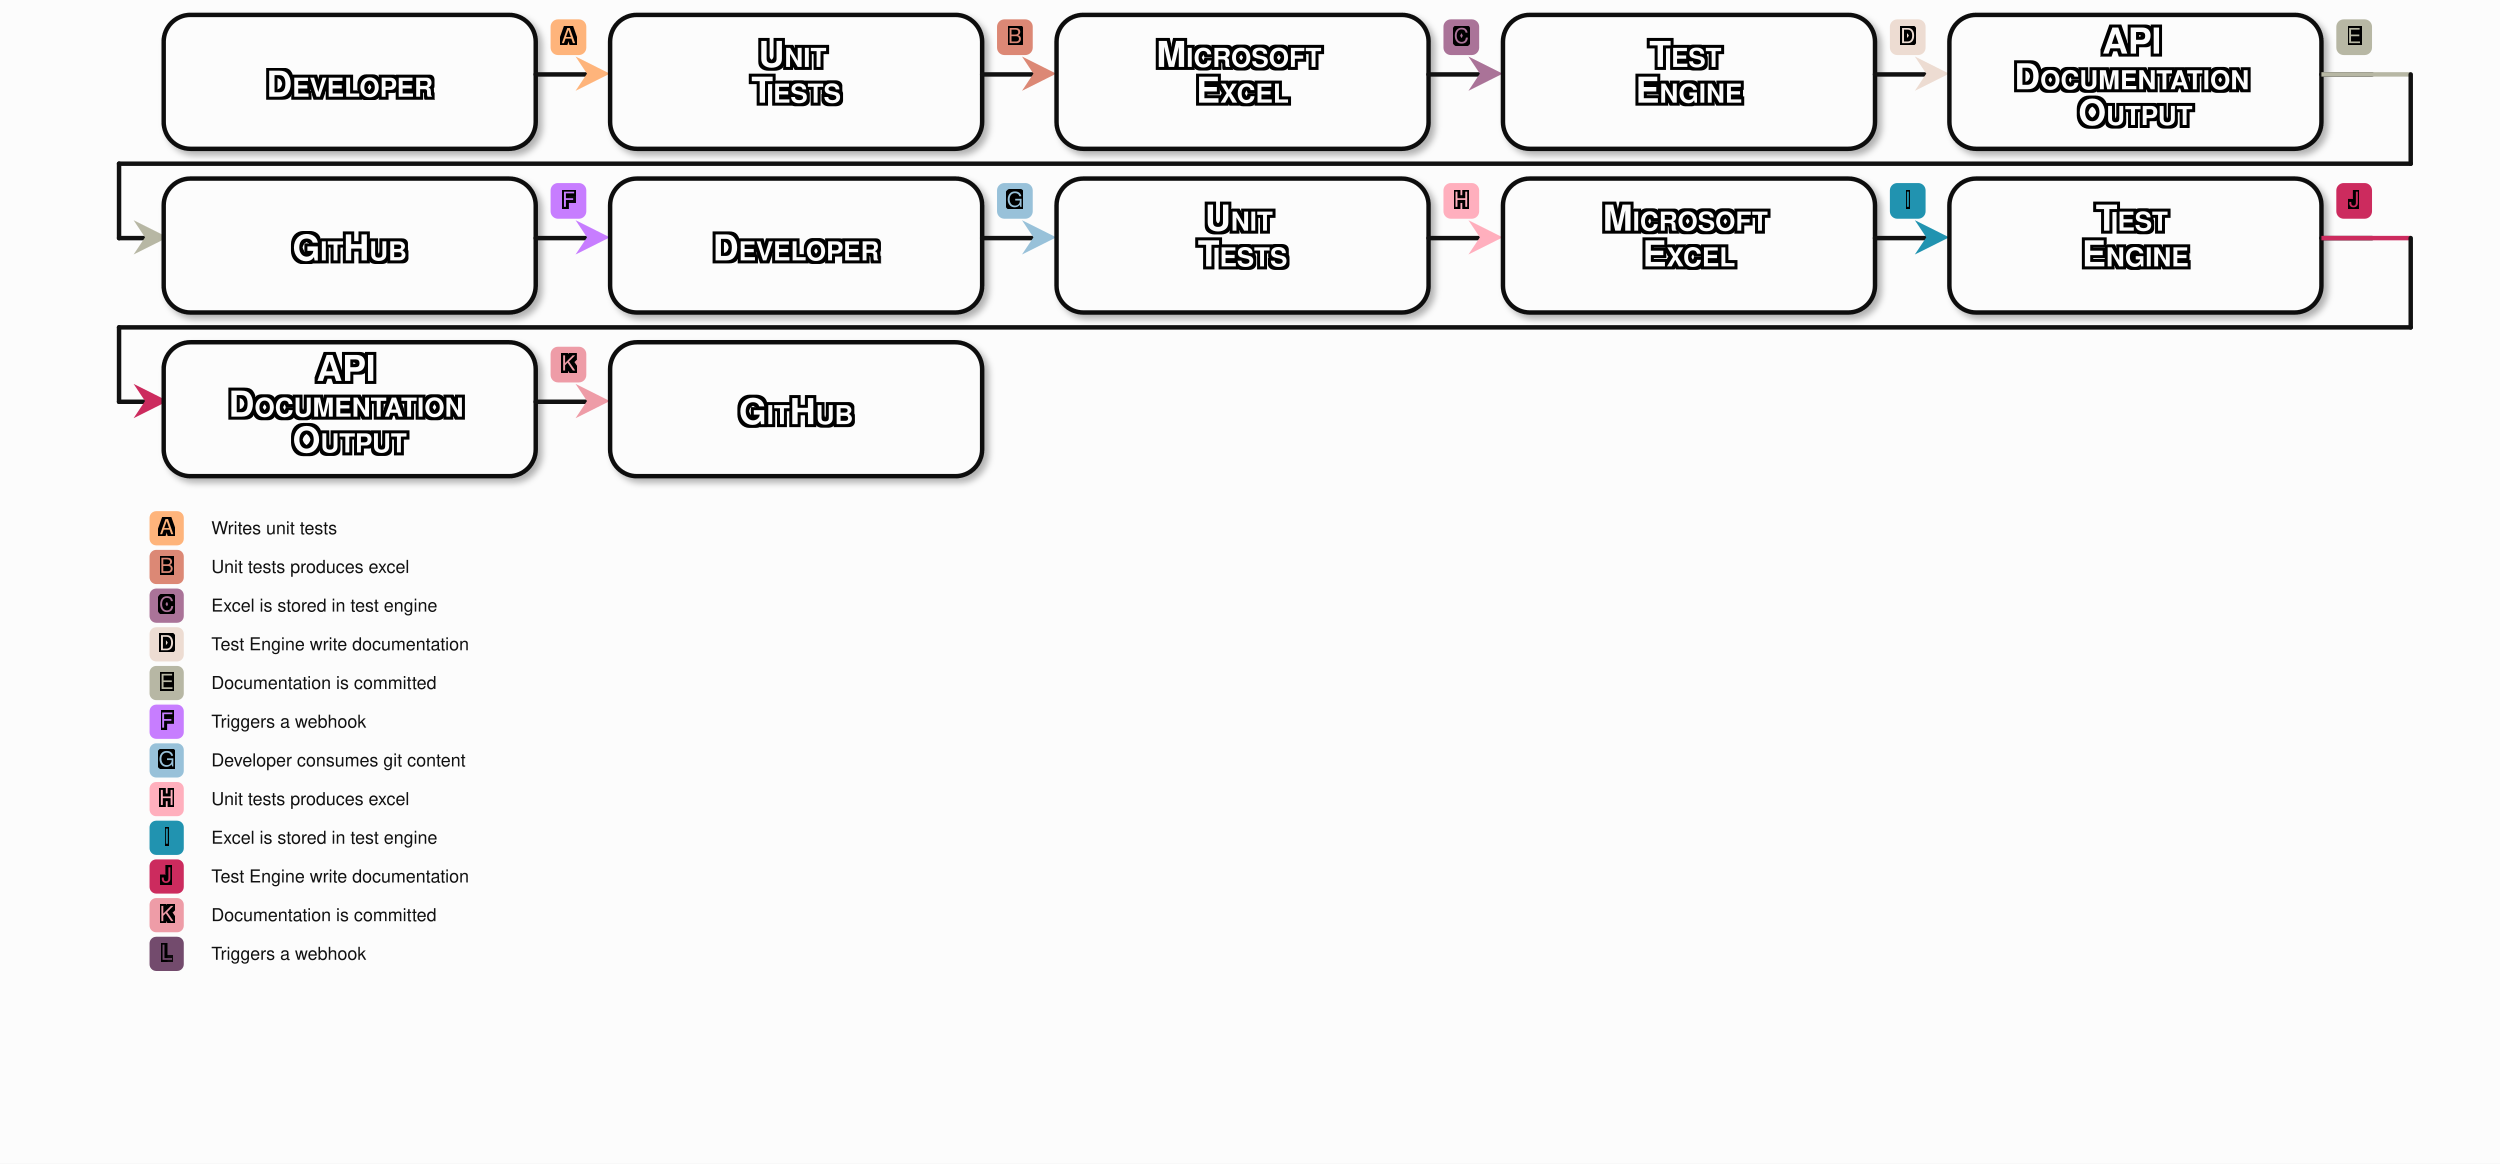
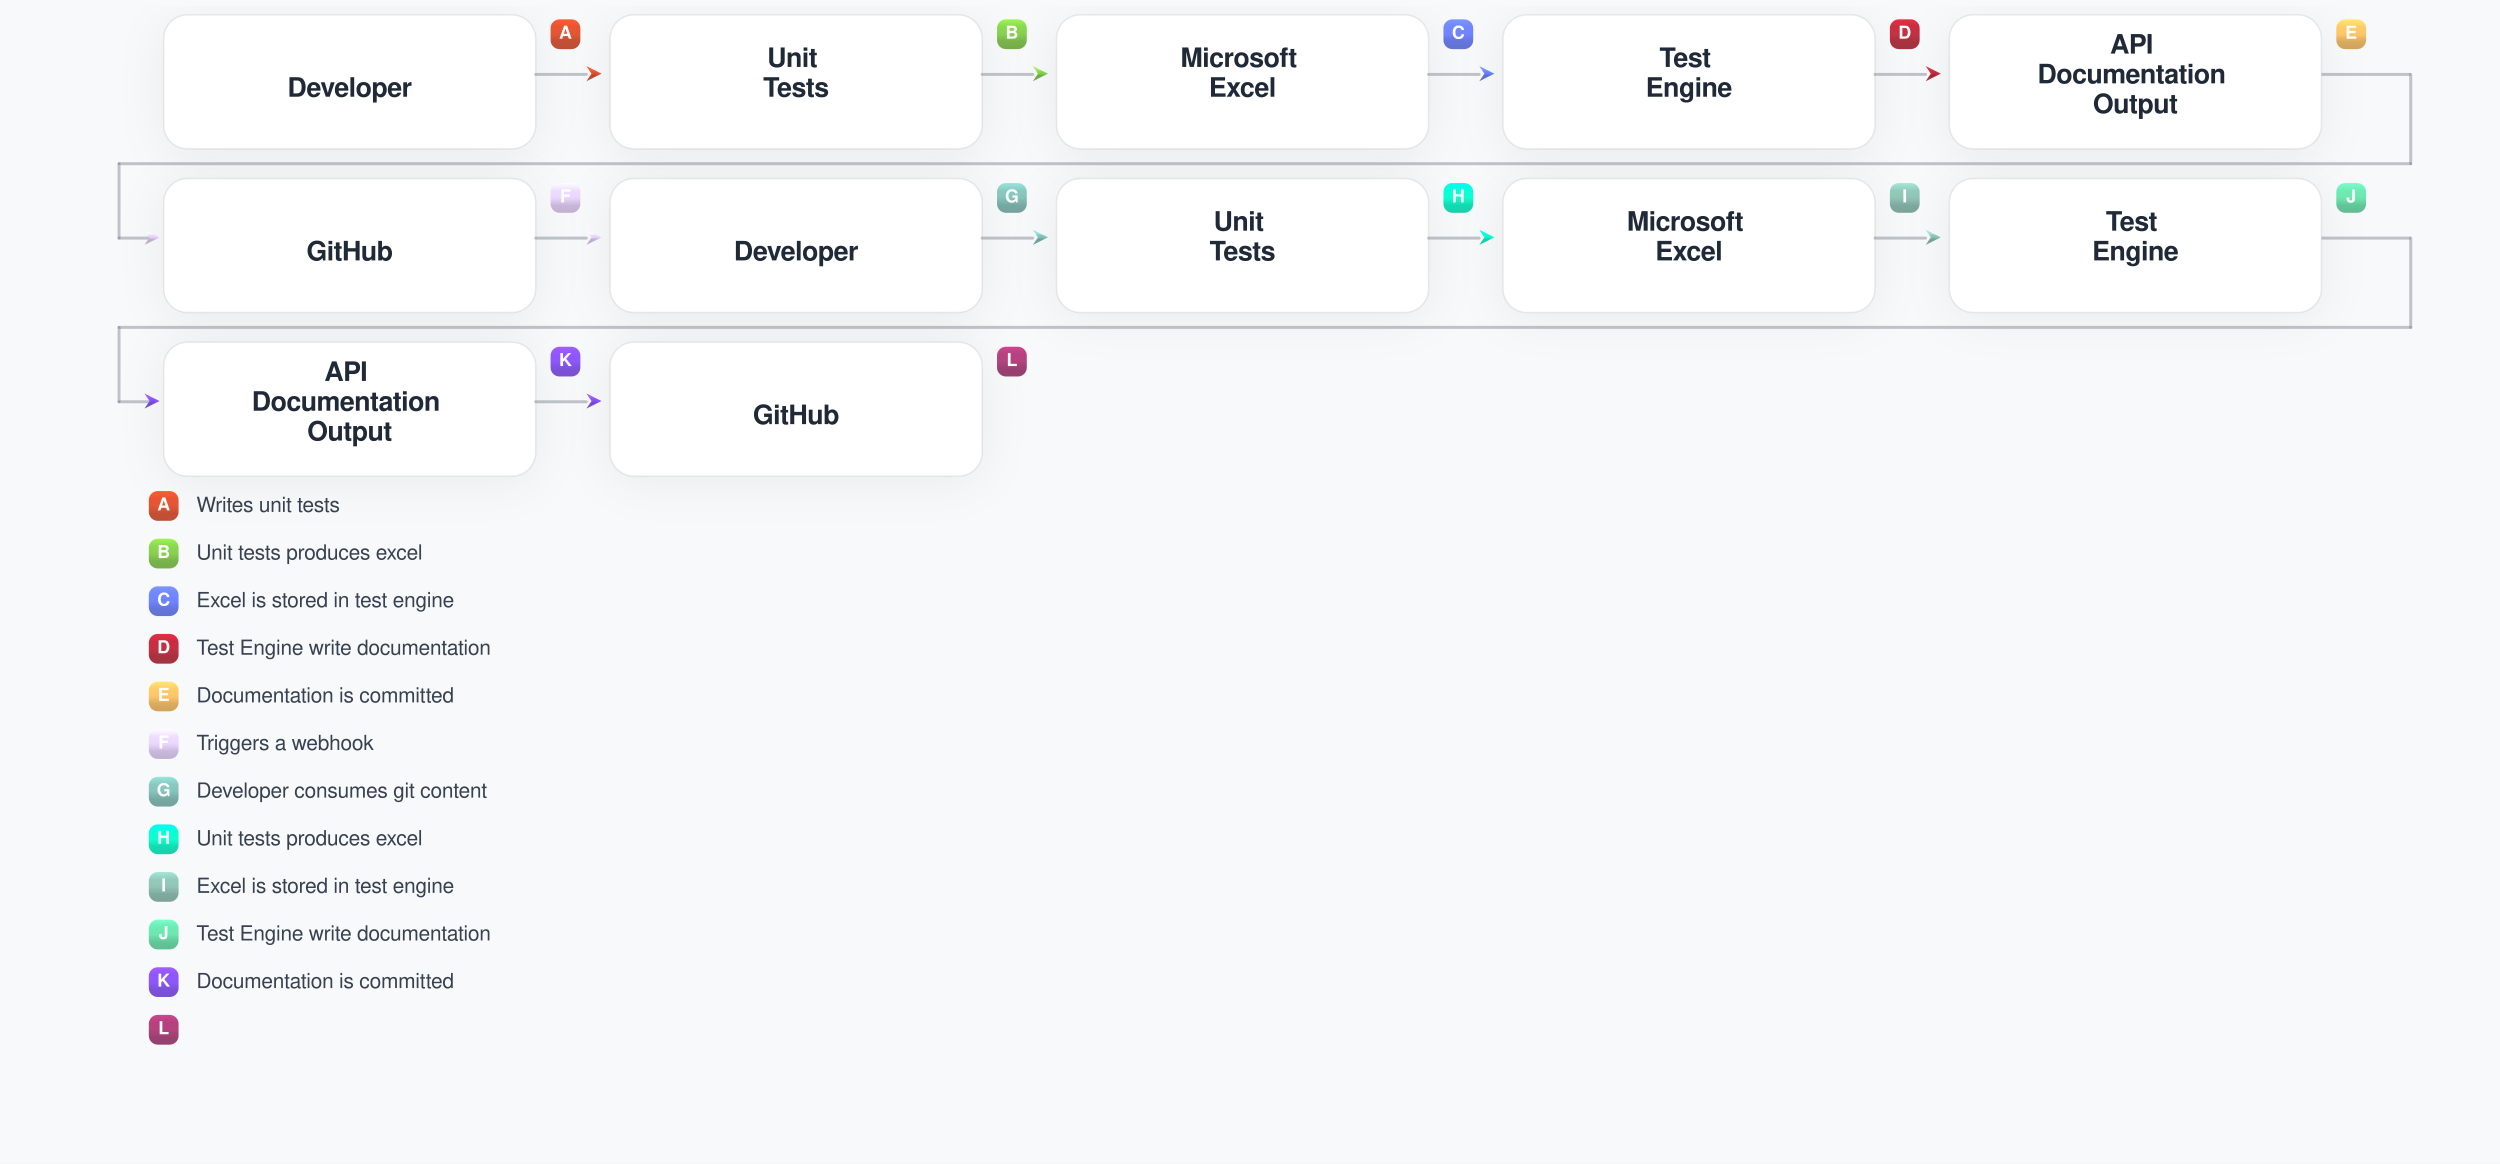
- <svg xmlns="http://www.w3.org/2000/svg" xmlns:xlink="http://www.w3.org/1999/xlink" width="1344.0" height="625.6" viewBox="0 0 1680.0 782.0" id="diag_3e98c5c1-22a8-4a05-9fa6-a6bada9e1af7">
+ <svg xmlns="http://www.w3.org/2000/svg" xmlns:xlink="http://www.w3.org/1999/xlink" width="945" height="439.875" viewBox="0 0 1680.0 782.0" id="diag_da79264f-3c8d-4f23-b1d8-650eeffa48f6">
  <defs>
-     <linearGradient id="grad0" x2="0%" y2="100%">
-       <stop stop-color="#feb47b" stop-opacity="1" offset="0%" />
-       <stop stop-color="hsl(26.0,98.5%,73.9%)" stop-opacity="1" offset="100%" />
-     </linearGradient>
-     <linearGradient id="grad1" x2="0%" y2="100%">
-       <stop stop-color="#dc8875" stop-opacity="1" offset="0%" />
-       <stop stop-color="hsl(11.0,59.5%,66.1%)" stop-opacity="1" offset="100%" />
-     </linearGradient>
-     <linearGradient id="grad2" x2="0%" y2="100%">
-       <stop stop-color="#aa7398" stop-opacity="1" offset="0%" />
-       <stop stop-color="hsl(320.0,24.4%,55.9%)" stop-opacity="1" offset="100%" />
-     </linearGradient>
-     <linearGradient id="grad3" x2="0%" y2="100%">
-       <stop stop-color="#eddcd2" stop-opacity="1" offset="0%" />
-       <stop stop-color="hsl(22.0,42.9%,87.6%)" stop-opacity="1" offset="100%" />
-     </linearGradient>
-     <linearGradient id="grad4" x2="0%" y2="100%">
-       <stop stop-color="#b7b7a4" stop-opacity="1" offset="0%" />
-       <stop stop-color="hsl(60.0,11.7%,68.0%)" stop-opacity="1" offset="100%" />
-     </linearGradient>
-     <linearGradient id="grad5" x2="0%" y2="100%">
-       <stop stop-color="#c77dff" stop-opacity="1" offset="0%" />
-       <stop stop-color="hsl(274.0,100.0%,74.5%)" stop-opacity="1" offset="100%" />
-     </linearGradient>
-     <linearGradient id="grad6" x2="0%" y2="100%">
-       <stop stop-color="#98c1d9" stop-opacity="1" offset="0%" />
-       <stop stop-color="hsl(202.0,46.1%,72.4%)" stop-opacity="1" offset="100%" />
-     </linearGradient>
-     <linearGradient id="grad7" x2="0%" y2="100%">
-       <stop stop-color="#ffafbd" stop-opacity="1" offset="0%" />
-       <stop stop-color="hsl(349.0,100.0%,84.3%)" stop-opacity="1" offset="100%" />
-     </linearGradient>
-     <linearGradient id="grad8" x2="0%" y2="100%">
-       <stop stop-color="#2193b0" stop-opacity="1" offset="0%" />
-       <stop stop-color="hsl(192.0,68.4%,41.0%)" stop-opacity="1" offset="100%" />
-     </linearGradient>
-     <linearGradient id="grad9" x2="0%" y2="100%">
-       <stop stop-color="#cc2b5e" stop-opacity="1" offset="0%" />
-       <stop stop-color="hsl(341.0,65.2%,48.4%)" stop-opacity="1" offset="100%" />
-     </linearGradient>
-     <linearGradient id="grad10" x2="0%" y2="100%">
-       <stop stop-color="#ee9ca7" stop-opacity="1" offset="0%" />
-       <stop stop-color="hsl(352.0,70.7%,77.3%)" stop-opacity="1" offset="100%" />
-     </linearGradient>
-     <linearGradient id="grad11" x2="0%" y2="100%">
-       <stop stop-color="#734b6d" stop-opacity="1" offset="0%" />
-       <stop stop-color="hsl(309.0,21.1%,37.3%)" stop-opacity="1" offset="100%" />
-     </linearGradient>
-     <linearGradient id="grad12" x2="0%" y2="100%">
-       <stop stop-color="#bdc3c7" stop-opacity="1" offset="0%" />
-       <stop stop-color="hsl(204.0,8.2%,76.1%)" stop-opacity="1" offset="100%" />
-     </linearGradient>
-     <filter id="filter">
-       <feMorphology in="SourceAlpha" operator="dilate" radius="2" result="OUTLINE" />
-       <feComposite operator="out" in="OUTLINE" in2="SourceAlpha" />
+     <linearGradient id="grad0" x1="0%" y1="0%" x2="0%" y2="100%">
+       <stop offset="0%" style="stop-color:#ff5c32" stop-opacity="1.0" />
+       <stop offset="25%" style="stop-color:#e8502c" stop-opacity="0.975" />
+       <stop offset="50%" style="stop-color:#E14D2A" stop-opacity="0.95" />
+       <stop offset="75%" style="stop-color:#bf4123" stop-opacity="0.925" />
+       <stop offset="100%" style="stop-color:#b43d21" stop-opacity="0.9" />
+     </linearGradient>
+     <linearGradient id="grad1" x1="0%" y1="0%" x2="0%" y2="100%">
+       <stop offset="0%" style="stop-color:#9cf655" stop-opacity="1.0" />
+       <stop offset="25%" style="stop-color:#88d74a" stop-opacity="0.975" />
+       <stop offset="50%" style="stop-color:#82CD47" stop-opacity="0.95" />
+       <stop offset="75%" style="stop-color:#6eae3b" stop-opacity="0.925" />
+       <stop offset="100%" style="stop-color:#68a438" stop-opacity="0.9" />
+     </linearGradient>
+     <linearGradient id="grad2" x1="0%" y1="0%" x2="0%" y2="100%">
+       <stop offset="0%" style="stop-color:#7c97ff" stop-opacity="1.0" />
+       <stop offset="25%" style="stop-color:#6d84ff" stop-opacity="0.975" />
+       <stop offset="50%" style="stop-color:#687EFF" stop-opacity="0.95" />
+       <stop offset="75%" style="stop-color:#586ad8" stop-opacity="0.925" />
+       <stop offset="100%" style="stop-color:#5364cc" stop-opacity="0.9" />
+     </linearGradient>
+     <linearGradient id="grad3" x1="0%" y1="0%" x2="0%" y2="100%">
+       <stop offset="0%" style="stop-color:#e62e44" stop-opacity="1.0" />
+       <stop offset="25%" style="stop-color:#c9283b" stop-opacity="0.975" />
+       <stop offset="50%" style="stop-color:#C02739" stop-opacity="0.95" />
+       <stop offset="75%" style="stop-color:#a22130" stop-opacity="0.925" />
+       <stop offset="100%" style="stop-color:#991f2d" stop-opacity="0.9" />
+     </linearGradient>
+     <linearGradient id="grad4" x1="0%" y1="0%" x2="0%" y2="100%">
+       <stop offset="0%" style="stop-color:#ffe873" stop-opacity="1.0" />
+       <stop offset="25%" style="stop-color:#fecb64" stop-opacity="0.975" />
+       <stop offset="50%" style="stop-color:#FEC260" stop-opacity="0.95" />
+       <stop offset="75%" style="stop-color:#d7a451" stop-opacity="0.925" />
+       <stop offset="100%" style="stop-color:#cb9b4c" stop-opacity="0.9" />
+     </linearGradient>
+     <linearGradient id="grad5" x1="0%" y1="0%" x2="0%" y2="100%">
+       <stop offset="0%" style="stop-color:#fffdff" stop-opacity="1.0" />
+       <stop offset="25%" style="stop-color:#eeddff" stop-opacity="0.975" />
+       <stop offset="50%" style="stop-color:#e9d3ff" stop-opacity="0.95" />
+       <stop offset="75%" style="stop-color:#c5b2d8" stop-opacity="0.925" />
+       <stop offset="100%" style="stop-color:#baa8cc" stop-opacity="0.9" />
+     </linearGradient>
+     <linearGradient id="grad6" x1="0%" y1="0%" x2="0%" y2="100%">
+       <stop offset="0%" style="stop-color:#98e6db" stop-opacity="1.0" />
+       <stop offset="25%" style="stop-color:#85c9c0" stop-opacity="0.975" />
+       <stop offset="50%" style="stop-color:#7fc0b7" stop-opacity="0.95" />
+       <stop offset="75%" style="stop-color:#6ba29b" stop-opacity="0.925" />
+       <stop offset="100%" style="stop-color:#659992" stop-opacity="0.9" />
+     </linearGradient>
+     <linearGradient id="grad7" x1="0%" y1="0%" x2="0%" y2="100%">
+       <stop offset="0%" style="stop-color:#01fff4" stop-opacity="1.0" />
+       <stop offset="25%" style="stop-color:#01ffd6" stop-opacity="0.975" />
+       <stop offset="50%" style="stop-color:#01ffcc" stop-opacity="0.95" />
+       <stop offset="75%" style="stop-color:#00d8ad" stop-opacity="0.925" />
+       <stop offset="100%" style="stop-color:#00cca3" stop-opacity="0.9" />
+     </linearGradient>
+     <linearGradient id="grad8" x1="0%" y1="0%" x2="0%" y2="100%">
+       <stop offset="0%" style="stop-color:#a5e7d4" stop-opacity="1.0" />
+       <stop offset="25%" style="stop-color:#90cab9" stop-opacity="0.975" />
+       <stop offset="50%" style="stop-color:#8ac1b1" stop-opacity="0.95" />
+       <stop offset="75%" style="stop-color:#75a396" stop-opacity="0.925" />
+       <stop offset="100%" style="stop-color:#6e9a8d" stop-opacity="0.9" />
+     </linearGradient>
+     <linearGradient id="grad9" x1="0%" y1="0%" x2="0%" y2="100%">
+       <stop offset="0%" style="stop-color:#79ffcc" stop-opacity="1.0" />
+       <stop offset="25%" style="stop-color:#6aebb2" stop-opacity="0.975" />
+       <stop offset="50%" style="stop-color:#65e5aa" stop-opacity="0.95" />
+       <stop offset="75%" style="stop-color:#55c290" stop-opacity="0.925" />
+       <stop offset="100%" style="stop-color:#50b788" stop-opacity="0.9" />
+     </linearGradient>
+     <linearGradient id="grad10" x1="0%" y1="0%" x2="0%" y2="100%">
+       <stop offset="0%" style="stop-color:#a25eff" stop-opacity="1.0" />
+       <stop offset="25%" style="stop-color:#8d52fd" stop-opacity="0.975" />
+       <stop offset="50%" style="stop-color:#874ffd" stop-opacity="0.95" />
+       <stop offset="75%" style="stop-color:#7243d6" stop-opacity="0.925" />
+       <stop offset="100%" style="stop-color:#6c3fca" stop-opacity="0.9" />
+     </linearGradient>
+     <linearGradient id="grad11" x1="0%" y1="0%" x2="0%" y2="100%">
+       <stop offset="0%" style="stop-color:#cf458e" stop-opacity="1.0" />
+       <stop offset="25%" style="stop-color:#b53c7c" stop-opacity="0.975" />
+       <stop offset="50%" style="stop-color:#ad3a77" stop-opacity="0.95" />
+       <stop offset="75%" style="stop-color:#923165" stop-opacity="0.925" />
+       <stop offset="100%" style="stop-color:#8a2e5f" stop-opacity="0.9" />
+     </linearGradient>
+     <filter id="cardShadow" x="-50%" y="-50%" width="200%" height="200%">
+       <feDropShadow dx="0" dy="2" stdDeviation="8" flood-color="rgba(0,0,0,0.1)" />
+       <feDropShadow dx="0" dy="4" stdDeviation="16" flood-color="rgba(0,0,0,0.06)" />
    </filter>
-     <filter id="poly" x="0" y="0" width="200%" height="200%">
-       <feOffset result="offOut" in="SourceGraphic" dx="10" dy="15" />
-       <feGaussianBlur result="blurOut" in="offOut" stdDeviation="5" />
-       <feBlend in="SourceGraphic" in2="blurOut" mode="normal" />
-     </filter>
-     <filter id="shadow2">
-       <feDropShadow dx="-0.8" dy="-0.8" stdDeviation="0" flood-color="pink" flood-opacity="0.5" />
-     </filter>
-     <style>#diag_3e98c5c1-22a8-4a05-9fa6-a6bada9e1af7 .shadowed {
-             -webkit-filter: drop-shadow(3px 3px 2px rgba(0, 0, 0, .3));
-             filter: drop-shadow(3px 3px 2px rgba(0, 0, 0, .3));
-         }
- 
-         #diag_3e98c5c1-22a8-4a05-9fa6-a6bada9e1af7 .filtered {
-             filter: url(#filter);
-             fill: black;
-             font-family: Helvetica, Arial, sans-serif;
-             font-size: 100px;
-         }
- 
-         #diag_3e98c5c1-22a8-4a05-9fa6-a6bada9e1af7 .filtered-small {
-             filter: url(#filter);
-             fill: black;
-             font-family: Helvetica, Arial, sans-serif;
-             font-size: 14px;
-         }
- 
-         #diag_3e98c5c1-22a8-4a05-9fa6-a6bada9e1af7 .glass:after, .glass:before {
-             content: "";
-             display: block;
-             position: absolute
-         }
- 
-         .glass {
-             overflow: hidden;
-             color: #fff;
-             text-shadow: 0 1px 2px rgba(0, 0, 0, .7);
-             background-image: radial-gradient(circle at center, rgba(0, 167, 225, .25), rgba(0, 110, 149, .5));
-             box-shadow: 0 5px 10px rgba(0, 0, 0, .75), inset 0 0 0 2px rgba(0, 0, 0, .3), inset 0 -6px 6px -3px rgba(0, 129, 174, .2);
-             position: relative
-         }
- 
-         .glass:after {
-             background: rgba(0, 167, 225, .2);
-             z-index: 0;
-             height: 100%;
-             width: 100%;
-             top: 0;
-             left: 0;
-             backdrop-filter: blur(3px) saturate(400%);
-             -webkit-backdrop-filter: blur(3px) saturate(400%)
-         }
- 
-         .glass:before {
-             width: calc(100% - 4px);
-             height: 35px;
-             background-image: linear-gradient(rgba(255, 255, 255, .7), rgba(255, 255, 255, 0));
-             top: 2px;
-             left: 2px;
-             border-radius: 30px 30px 200px 200px;
-             opacity: .7
-         }
- 
-         .glass:hover {
-             text-shadow: 0 1px 2px rgba(0, 0, 0, .9)
-         }
- 
-         .glass:hover:before {
-             opacity: 1
-         }
- 
-         .glass:active {
-             text-shadow: 0 0 2px rgba(0, 0, 0, .9);
-             box-shadow: 0 3px 8px rgba(0, 0, 0, .75), inset 0 0 0 2px rgba(0, 0, 0, .3), inset 0 -6px 6px -3px rgba(0, 129, 174, .2)
-         }
- 
-         .glass:active:before {
-             height: 25px
-         }
- 
-         #diag_3e98c5c1-22a8-4a05-9fa6-a6bada9e1af7 .boxText {
-             font-size: 24px;
-             font-family: Helvetica, Arial, sans-serif;
-             font-variant: small-caps;
-             font-weight: bold;
-         }</style>
-     <polygon id="ppoint" points="0,5 1.667,2.5 0,0 5,2.5" stroke-width="7" />
-     <rect id="bbox" class="shadowed" width="250" height="90" ry="18" rx="18" />
-     <path id="hconnector" d="M260,50.0 h34" stroke-width="3" stroke-linecap="round" stroke-linejoin="round" />
-     <path id="vconnector" d="M135,100 v34" stroke-width="3" stroke-linecap="round" stroke-linejoin="round" />
+     <style>#diag_da79264f-3c8d-4f23-b1d8-650eeffa48f6 .shadowed { filter: url(#cardShadow); }</style>
+     <polygon id="ppoint" points="0,5 1.667,2.5 0,0 5,2.5" stroke-width="2" />
+     <rect id="bbox" class="shadowed" width="250" height="90" ry="16" rx="16" />
+     <path id="hconnector" d="M260,50.0 h34" stroke-width="2" stroke-linecap="round" stroke-linejoin="round" />
+     <path id="vconnector" d="M135,100 v34" stroke-width="2" stroke-linecap="round" stroke-linejoin="round" />
  </defs>
-   <rect width="100%" height="100%" fill="#fcfcfc" />
+   <rect width="100%" height="100%" fill="#F8F9FA" />
  <g transform="translate(100,0)">
    <g transform="translate(0,0)">
-       <use xlink:href="#bbox" x="10" y="10" fill="#fcfcfc" stroke="#111111" stroke-width="3" />
-       <text x="135" y="65" text-anchor="middle" class="filtered glass boxText">
+       <use xlink:href="#bbox" x="10" y="10" fill="white" stroke="rgba(0,0,0,0.08)" stroke-width="1" />
+       <text x="135" y="65" text-anchor="middle" fill="#1F2937" style="font-family: -apple-system, BlinkMacSystemFont, 'SF Pro Display', 'Helvetica Neue', Helvetica, Arial, sans-serif; font-size: 18px; font-weight: 600; letter-spacing: -0.02em;">
        <tspan x="135">Developer</tspan>
      </text>
-       <use xlink:href="#hconnector" stroke="#111111" fill="#111111" />
-       <g transform="translate(297,47)">
-         <use xlink:href="#ppoint" fill="url(#grad0)" stroke-width="7" stroke="url(#grad0)" />
-       </g>
-       <rect x="270" y="13" height="24" width="24" fill="url(#grad0)" rx="5" ry="5" />
-       <text x="282" y="29" fill="#111111" text-anchor="middle" class="filtered-small glass">A</text>
+       <use xlink:href="#hconnector" stroke="rgba(107,114,128,0.4)" fill="rgba(107,114,128,0.4)" />
+       <g transform="translate(297,47)">
+         <use xlink:href="#ppoint" fill="url(#grad0)" stroke="url(#grad0)" />
+       </g>
+       <rect x="270" y="13" height="20" width="20" fill="url(#grad0)" rx="6" ry="6" />
+       <text x="280" y="26" fill="white" text-anchor="middle" style="font-family: -apple-system, BlinkMacSystemFont, 'SF Pro Display', 'Helvetica Neue', Helvetica, Arial, sans-serif; font-size: 12px; font-weight: 700; letter-spacing: 0.02em;">A</text>
    </g>
    <g transform="translate(300,0)">
-       <use xlink:href="#bbox" x="10" y="10" fill="#fcfcfc" stroke="#111111" stroke-width="3" />
-       <text x="135" y="45" text-anchor="middle" class="filtered glass boxText">
+       <use xlink:href="#bbox" x="10" y="10" fill="white" stroke="rgba(0,0,0,0.08)" stroke-width="1" />
+       <text x="135" y="45" text-anchor="middle" fill="#1F2937" style="font-family: -apple-system, BlinkMacSystemFont, 'SF Pro Display', 'Helvetica Neue', Helvetica, Arial, sans-serif; font-size: 18px; font-weight: 600; letter-spacing: -0.02em;">
        <tspan x="135">Unit</tspan>
-         <tspan x="135" dy="24">Tests</tspan>
-       </text>
-       <use xlink:href="#hconnector" stroke="#111111" fill="#111111" />
-       <g transform="translate(297,47)">
-         <use xlink:href="#ppoint" fill="url(#grad1)" stroke-width="7" stroke="url(#grad1)" />
-       </g>
-       <rect x="270" y="13" height="24" width="24" fill="url(#grad1)" rx="5" ry="5" />
-       <text x="282" y="29" fill="#111111" text-anchor="middle" class="filtered-small glass">B</text>
+         <tspan x="135" dy="20">Tests</tspan>
+       </text>
+       <use xlink:href="#hconnector" stroke="rgba(107,114,128,0.4)" fill="rgba(107,114,128,0.4)" />
+       <g transform="translate(297,47)">
+         <use xlink:href="#ppoint" fill="url(#grad1)" stroke="url(#grad1)" />
+       </g>
+       <rect x="270" y="13" height="20" width="20" fill="url(#grad1)" rx="6" ry="6" />
+       <text x="280" y="26" fill="white" text-anchor="middle" style="font-family: -apple-system, BlinkMacSystemFont, 'SF Pro Display', 'Helvetica Neue', Helvetica, Arial, sans-serif; font-size: 12px; font-weight: 700; letter-spacing: 0.02em;">B</text>
    </g>
    <g transform="translate(600,0)">
-       <use xlink:href="#bbox" x="10" y="10" fill="#fcfcfc" stroke="#111111" stroke-width="3" />
-       <text x="135" y="45" text-anchor="middle" class="filtered glass boxText">
+       <use xlink:href="#bbox" x="10" y="10" fill="white" stroke="rgba(0,0,0,0.08)" stroke-width="1" />
+       <text x="135" y="45" text-anchor="middle" fill="#1F2937" style="font-family: -apple-system, BlinkMacSystemFont, 'SF Pro Display', 'Helvetica Neue', Helvetica, Arial, sans-serif; font-size: 18px; font-weight: 600; letter-spacing: -0.02em;">
        <tspan x="135">Microsoft</tspan>
-         <tspan x="135" dy="24">Excel</tspan>
-       </text>
-       <use xlink:href="#hconnector" stroke="#111111" fill="#111111" />
-       <g transform="translate(297,47)">
-         <use xlink:href="#ppoint" fill="url(#grad2)" stroke-width="7" stroke="url(#grad2)" />
-       </g>
-       <rect x="270" y="13" height="24" width="24" fill="url(#grad2)" rx="5" ry="5" />
-       <text x="282" y="29" fill="#111111" text-anchor="middle" class="filtered-small glass">C</text>
+         <tspan x="135" dy="20">Excel</tspan>
+       </text>
+       <use xlink:href="#hconnector" stroke="rgba(107,114,128,0.4)" fill="rgba(107,114,128,0.4)" />
+       <g transform="translate(297,47)">
+         <use xlink:href="#ppoint" fill="url(#grad2)" stroke="url(#grad2)" />
+       </g>
+       <rect x="270" y="13" height="20" width="20" fill="url(#grad2)" rx="6" ry="6" />
+       <text x="280" y="26" fill="white" text-anchor="middle" style="font-family: -apple-system, BlinkMacSystemFont, 'SF Pro Display', 'Helvetica Neue', Helvetica, Arial, sans-serif; font-size: 12px; font-weight: 700; letter-spacing: 0.02em;">C</text>
    </g>
    <g transform="translate(900,0)">
-       <use xlink:href="#bbox" x="10" y="10" fill="#fcfcfc" stroke="#111111" stroke-width="3" />
-       <text x="135" y="45" text-anchor="middle" class="filtered glass boxText">
+       <use xlink:href="#bbox" x="10" y="10" fill="white" stroke="rgba(0,0,0,0.08)" stroke-width="1" />
+       <text x="135" y="45" text-anchor="middle" fill="#1F2937" style="font-family: -apple-system, BlinkMacSystemFont, 'SF Pro Display', 'Helvetica Neue', Helvetica, Arial, sans-serif; font-size: 18px; font-weight: 600; letter-spacing: -0.02em;">
        <tspan x="135">Test</tspan>
-         <tspan x="135" dy="24">Engine</tspan>
-       </text>
-       <use xlink:href="#hconnector" stroke="#111111" fill="#111111" />
-       <g transform="translate(297,47)">
-         <use xlink:href="#ppoint" fill="url(#grad3)" stroke-width="7" stroke="url(#grad3)" />
-       </g>
-       <rect x="270" y="13" height="24" width="24" fill="url(#grad3)" rx="5" ry="5" />
-       <text x="282" y="29" fill="#111111" text-anchor="middle" class="filtered-small glass">D</text>
+         <tspan x="135" dy="20">Engine</tspan>
+       </text>
+       <use xlink:href="#hconnector" stroke="rgba(107,114,128,0.4)" fill="rgba(107,114,128,0.4)" />
+       <g transform="translate(297,47)">
+         <use xlink:href="#ppoint" fill="url(#grad3)" stroke="url(#grad3)" />
+       </g>
+       <rect x="270" y="13" height="20" width="20" fill="url(#grad3)" rx="6" ry="6" />
+       <text x="280" y="26" fill="white" text-anchor="middle" style="font-family: -apple-system, BlinkMacSystemFont, 'SF Pro Display', 'Helvetica Neue', Helvetica, Arial, sans-serif; font-size: 12px; font-weight: 700; letter-spacing: 0.02em;">D</text>
    </g>
    <g transform="translate(1200,0)">
-       <use xlink:href="#bbox" x="10" y="10" fill="#fcfcfc" stroke="#111111" stroke-width="3" />
-       <text x="135" y="36" text-anchor="middle" class="filtered glass boxText">
+       <use xlink:href="#bbox" x="10" y="10" fill="white" stroke="rgba(0,0,0,0.08)" stroke-width="1" />
+       <text x="135" y="36" text-anchor="middle" fill="#1F2937" style="font-family: -apple-system, BlinkMacSystemFont, 'SF Pro Display', 'Helvetica Neue', Helvetica, Arial, sans-serif; font-size: 18px; font-weight: 600; letter-spacing: -0.02em;">
        <tspan x="135">API</tspan>
-         <tspan x="135" dy="24">Documentation</tspan>
-         <tspan x="135" dy="24">Output</tspan>
-       </text>
-       <use xlink:href="#hconnector" stroke="#111111" fill="#111111" />
-       <rect x="270" y="13" height="24" width="24" fill="url(#grad4)" rx="5" ry="5" />
-       <text x="282" y="29" fill="#111111" text-anchor="middle" class="filtered-small glass">E</text>
+         <tspan x="135" dy="20">Documentation</tspan>
+         <tspan x="135" dy="20">Output</tspan>
+       </text>
+       <rect x="270" y="13" height="20" width="20" fill="url(#grad4)" rx="6" ry="6" />
+       <text x="280" y="26" fill="white" text-anchor="middle" style="font-family: -apple-system, BlinkMacSystemFont, 'SF Pro Display', 'Helvetica Neue', Helvetica, Arial, sans-serif; font-size: 12px; font-weight: 700; letter-spacing: 0.02em;">E</text>
      <g transform="translate(260,50)">
-         <path d="M0,0 L60,0" fill="#111111" stroke-width="3" stroke="#b7b7a4" />
-         <line x1="60" x2="60" y1="0" y2="60" stroke-width="3" stroke="#111111" stroke-linecap="round" stroke-linejoin="round" />
-         <line x1="60" x2="-1480" y1="60" y2="60" stroke-width="3" stroke="#111111" stroke-linecap="round" stroke-linejoin="round" />
-         <line x1="-1480" x2="-1480" y1="110" y2="60" stroke-width="3" stroke="#111111" stroke-linecap="round" stroke-linejoin="round" />
-         <line x1="-1480" x2="-1460" y1="110" y2="110" stroke-width="3" stroke="#111111" stroke-linecap="round" stroke-linejoin="round" />
+         <path d="M0,0 L60,0" stroke-width="2" stroke="rgba(107,114,128,0.4)" />
+         <line x1="60" x2="60" y1="0" y2="60" stroke-width="2" stroke="rgba(107,114,128,0.4)" stroke-linecap="round" stroke-linejoin="round" />
+         <line x1="60" x2="-1480" y1="60" y2="60" stroke-width="2" stroke="rgba(107,114,128,0.4)" stroke-linecap="round" stroke-linejoin="round" />
+         <line x1="-1480" x2="-1480" y1="110" y2="60" stroke-width="2" stroke="rgba(107,114,128,0.4)" stroke-linecap="round" stroke-linejoin="round" />
+         <line x1="-1480" x2="-1460" y1="110" y2="110" stroke-width="2" stroke="rgba(107,114,128,0.4)" stroke-linecap="round" stroke-linejoin="round" />
        <g transform="translate(-1460,107)">
-           <use xlink:href="#ppoint" fill="url(#grad4)" stroke-width="7" stroke="url(#grad4)" />
+           <use xlink:href="#ppoint" fill="url(#grad5)" stroke="url(#grad5)" />
        </g>
      </g>
    </g>
    <g transform="translate(0,110)">
-       <use xlink:href="#bbox" x="10" y="10" fill="#fcfcfc" stroke="#111111" stroke-width="3" />
-       <text x="135" y="65" text-anchor="middle" class="filtered glass boxText">
+       <use xlink:href="#bbox" x="10" y="10" fill="white" stroke="rgba(0,0,0,0.08)" stroke-width="1" />
+       <text x="135" y="65" text-anchor="middle" fill="#1F2937" style="font-family: -apple-system, BlinkMacSystemFont, 'SF Pro Display', 'Helvetica Neue', Helvetica, Arial, sans-serif; font-size: 18px; font-weight: 600; letter-spacing: -0.02em;">
        <tspan x="135">GitHub</tspan>
      </text>
-       <use xlink:href="#hconnector" stroke="#111111" fill="#111111" />
-       <g transform="translate(297,47)">
-         <use xlink:href="#ppoint" fill="url(#grad5)" stroke-width="7" stroke="url(#grad5)" />
-       </g>
-       <rect x="270" y="13" height="24" width="24" fill="url(#grad5)" rx="5" ry="5" />
-       <text x="282" y="29" fill="#111111" text-anchor="middle" class="filtered-small glass">F</text>
+       <use xlink:href="#hconnector" stroke="rgba(107,114,128,0.4)" fill="rgba(107,114,128,0.4)" />
+       <g transform="translate(297,47)">
+         <use xlink:href="#ppoint" fill="url(#grad5)" stroke="url(#grad5)" />
+       </g>
+       <rect x="270" y="13" height="20" width="20" fill="url(#grad5)" rx="6" ry="6" />
+       <text x="280" y="26" fill="white" text-anchor="middle" style="font-family: -apple-system, BlinkMacSystemFont, 'SF Pro Display', 'Helvetica Neue', Helvetica, Arial, sans-serif; font-size: 12px; font-weight: 700; letter-spacing: 0.02em;">F</text>
    </g>
    <g transform="translate(300,110)">
-       <use xlink:href="#bbox" x="10" y="10" fill="#fcfcfc" stroke="#111111" stroke-width="3" />
-       <text x="135" y="65" text-anchor="middle" class="filtered glass boxText">
+       <use xlink:href="#bbox" x="10" y="10" fill="white" stroke="rgba(0,0,0,0.08)" stroke-width="1" />
+       <text x="135" y="65" text-anchor="middle" fill="#1F2937" style="font-family: -apple-system, BlinkMacSystemFont, 'SF Pro Display', 'Helvetica Neue', Helvetica, Arial, sans-serif; font-size: 18px; font-weight: 600; letter-spacing: -0.02em;">
        <tspan x="135">Developer</tspan>
      </text>
-       <use xlink:href="#hconnector" stroke="#111111" fill="#111111" />
-       <g transform="translate(297,47)">
-         <use xlink:href="#ppoint" fill="url(#grad6)" stroke-width="7" stroke="url(#grad6)" />
-       </g>
-       <rect x="270" y="13" height="24" width="24" fill="url(#grad6)" rx="5" ry="5" />
-       <text x="282" y="29" fill="#111111" text-anchor="middle" class="filtered-small glass">G</text>
+       <use xlink:href="#hconnector" stroke="rgba(107,114,128,0.4)" fill="rgba(107,114,128,0.4)" />
+       <g transform="translate(297,47)">
+         <use xlink:href="#ppoint" fill="url(#grad6)" stroke="url(#grad6)" />
+       </g>
+       <rect x="270" y="13" height="20" width="20" fill="url(#grad6)" rx="6" ry="6" />
+       <text x="280" y="26" fill="white" text-anchor="middle" style="font-family: -apple-system, BlinkMacSystemFont, 'SF Pro Display', 'Helvetica Neue', Helvetica, Arial, sans-serif; font-size: 12px; font-weight: 700; letter-spacing: 0.02em;">G</text>
    </g>
    <g transform="translate(600,110)">
-       <use xlink:href="#bbox" x="10" y="10" fill="#fcfcfc" stroke="#111111" stroke-width="3" />
-       <text x="135" y="45" text-anchor="middle" class="filtered glass boxText">
+       <use xlink:href="#bbox" x="10" y="10" fill="white" stroke="rgba(0,0,0,0.08)" stroke-width="1" />
+       <text x="135" y="45" text-anchor="middle" fill="#1F2937" style="font-family: -apple-system, BlinkMacSystemFont, 'SF Pro Display', 'Helvetica Neue', Helvetica, Arial, sans-serif; font-size: 18px; font-weight: 600; letter-spacing: -0.02em;">
        <tspan x="135">Unit</tspan>
-         <tspan x="135" dy="24">Tests</tspan>
-       </text>
-       <use xlink:href="#hconnector" stroke="#111111" fill="#111111" />
-       <g transform="translate(297,47)">
-         <use xlink:href="#ppoint" fill="url(#grad7)" stroke-width="7" stroke="url(#grad7)" />
-       </g>
-       <rect x="270" y="13" height="24" width="24" fill="url(#grad7)" rx="5" ry="5" />
-       <text x="282" y="29" fill="#111111" text-anchor="middle" class="filtered-small glass">H</text>
+         <tspan x="135" dy="20">Tests</tspan>
+       </text>
+       <use xlink:href="#hconnector" stroke="rgba(107,114,128,0.4)" fill="rgba(107,114,128,0.4)" />
+       <g transform="translate(297,47)">
+         <use xlink:href="#ppoint" fill="url(#grad7)" stroke="url(#grad7)" />
+       </g>
+       <rect x="270" y="13" height="20" width="20" fill="url(#grad7)" rx="6" ry="6" />
+       <text x="280" y="26" fill="white" text-anchor="middle" style="font-family: -apple-system, BlinkMacSystemFont, 'SF Pro Display', 'Helvetica Neue', Helvetica, Arial, sans-serif; font-size: 12px; font-weight: 700; letter-spacing: 0.02em;">H</text>
    </g>
    <g transform="translate(900,110)">
-       <use xlink:href="#bbox" x="10" y="10" fill="#fcfcfc" stroke="#111111" stroke-width="3" />
-       <text x="135" y="45" text-anchor="middle" class="filtered glass boxText">
+       <use xlink:href="#bbox" x="10" y="10" fill="white" stroke="rgba(0,0,0,0.08)" stroke-width="1" />
+       <text x="135" y="45" text-anchor="middle" fill="#1F2937" style="font-family: -apple-system, BlinkMacSystemFont, 'SF Pro Display', 'Helvetica Neue', Helvetica, Arial, sans-serif; font-size: 18px; font-weight: 600; letter-spacing: -0.02em;">
        <tspan x="135">Microsoft</tspan>
-         <tspan x="135" dy="24">Excel</tspan>
-       </text>
-       <use xlink:href="#hconnector" stroke="#111111" fill="#111111" />
-       <g transform="translate(297,47)">
-         <use xlink:href="#ppoint" fill="url(#grad8)" stroke-width="7" stroke="url(#grad8)" />
-       </g>
-       <rect x="270" y="13" height="24" width="24" fill="url(#grad8)" rx="5" ry="5" />
-       <text x="282" y="29" fill="#111111" text-anchor="middle" class="filtered-small glass">I</text>
+         <tspan x="135" dy="20">Excel</tspan>
+       </text>
+       <use xlink:href="#hconnector" stroke="rgba(107,114,128,0.4)" fill="rgba(107,114,128,0.4)" />
+       <g transform="translate(297,47)">
+         <use xlink:href="#ppoint" fill="url(#grad8)" stroke="url(#grad8)" />
+       </g>
+       <rect x="270" y="13" height="20" width="20" fill="url(#grad8)" rx="6" ry="6" />
+       <text x="280" y="26" fill="white" text-anchor="middle" style="font-family: -apple-system, BlinkMacSystemFont, 'SF Pro Display', 'Helvetica Neue', Helvetica, Arial, sans-serif; font-size: 12px; font-weight: 700; letter-spacing: 0.02em;">I</text>
    </g>
    <g transform="translate(1200,110)">
-       <use xlink:href="#bbox" x="10" y="10" fill="#fcfcfc" stroke="#111111" stroke-width="3" />
-       <text x="135" y="45" text-anchor="middle" class="filtered glass boxText">
+       <use xlink:href="#bbox" x="10" y="10" fill="white" stroke="rgba(0,0,0,0.08)" stroke-width="1" />
+       <text x="135" y="45" text-anchor="middle" fill="#1F2937" style="font-family: -apple-system, BlinkMacSystemFont, 'SF Pro Display', 'Helvetica Neue', Helvetica, Arial, sans-serif; font-size: 18px; font-weight: 600; letter-spacing: -0.02em;">
        <tspan x="135">Test</tspan>
-         <tspan x="135" dy="24">Engine</tspan>
-       </text>
-       <use xlink:href="#hconnector" stroke="#111111" fill="#111111" />
-       <rect x="270" y="13" height="24" width="24" fill="url(#grad9)" rx="5" ry="5" />
-       <text x="282" y="29" fill="#111111" text-anchor="middle" class="filtered-small glass">J</text>
+         <tspan x="135" dy="20">Engine</tspan>
+       </text>
+       <rect x="270" y="13" height="20" width="20" fill="url(#grad9)" rx="6" ry="6" />
+       <text x="280" y="26" fill="white" text-anchor="middle" style="font-family: -apple-system, BlinkMacSystemFont, 'SF Pro Display', 'Helvetica Neue', Helvetica, Arial, sans-serif; font-size: 12px; font-weight: 700; letter-spacing: 0.02em;">J</text>
      <g transform="translate(260,50)">
-         <path d="M0,0 L60,0" fill="#111111" stroke-width="3" stroke="#cc2b5e" />
-         <line x1="60" x2="60" y1="0" y2="60" stroke-width="3" stroke="#111111" stroke-linecap="round" stroke-linejoin="round" />
-         <line x1="60" x2="-1480" y1="60" y2="60" stroke-width="3" stroke="#111111" stroke-linecap="round" stroke-linejoin="round" />
-         <line x1="-1480" x2="-1480" y1="110" y2="60" stroke-width="3" stroke="#111111" stroke-linecap="round" stroke-linejoin="round" />
-         <line x1="-1480" x2="-1460" y1="110" y2="110" stroke-width="3" stroke="#111111" stroke-linecap="round" stroke-linejoin="round" />
+         <path d="M0,0 L60,0" stroke-width="2" stroke="rgba(107,114,128,0.4)" />
+         <line x1="60" x2="60" y1="0" y2="60" stroke-width="2" stroke="rgba(107,114,128,0.4)" stroke-linecap="round" stroke-linejoin="round" />
+         <line x1="60" x2="-1480" y1="60" y2="60" stroke-width="2" stroke="rgba(107,114,128,0.4)" stroke-linecap="round" stroke-linejoin="round" />
+         <line x1="-1480" x2="-1480" y1="110" y2="60" stroke-width="2" stroke="rgba(107,114,128,0.4)" stroke-linecap="round" stroke-linejoin="round" />
+         <line x1="-1480" x2="-1460" y1="110" y2="110" stroke-width="2" stroke="rgba(107,114,128,0.4)" stroke-linecap="round" stroke-linejoin="round" />
        <g transform="translate(-1460,107)">
-           <use xlink:href="#ppoint" fill="url(#grad9)" stroke-width="7" stroke="url(#grad9)" />
+           <use xlink:href="#ppoint" fill="url(#grad10)" stroke="url(#grad10)" />
        </g>
      </g>
    </g>
    <g transform="translate(0,220)">
-       <use xlink:href="#bbox" x="10" y="10" fill="#fcfcfc" stroke="#111111" stroke-width="3" />
-       <text x="135" y="36" text-anchor="middle" class="filtered glass boxText">
+       <use xlink:href="#bbox" x="10" y="10" fill="white" stroke="rgba(0,0,0,0.08)" stroke-width="1" />
+       <text x="135" y="36" text-anchor="middle" fill="#1F2937" style="font-family: -apple-system, BlinkMacSystemFont, 'SF Pro Display', 'Helvetica Neue', Helvetica, Arial, sans-serif; font-size: 18px; font-weight: 600; letter-spacing: -0.02em;">
        <tspan x="135">API</tspan>
-         <tspan x="135" dy="24">Documentation</tspan>
-         <tspan x="135" dy="24">Output</tspan>
-       </text>
-       <use xlink:href="#hconnector" stroke="#111111" fill="#111111" />
-       <g transform="translate(297,47)">
-         <use xlink:href="#ppoint" fill="url(#grad10)" stroke-width="7" stroke="url(#grad10)" />
-       </g>
-       <rect x="270" y="13" height="24" width="24" fill="url(#grad10)" rx="5" ry="5" />
-       <text x="282" y="29" fill="#111111" text-anchor="middle" class="filtered-small glass">K</text>
+         <tspan x="135" dy="20">Documentation</tspan>
+         <tspan x="135" dy="20">Output</tspan>
+       </text>
+       <use xlink:href="#hconnector" stroke="rgba(107,114,128,0.4)" fill="rgba(107,114,128,0.4)" />
+       <g transform="translate(297,47)">
+         <use xlink:href="#ppoint" fill="url(#grad10)" stroke="url(#grad10)" />
+       </g>
+       <rect x="270" y="13" height="20" width="20" fill="url(#grad10)" rx="6" ry="6" />
+       <text x="280" y="26" fill="white" text-anchor="middle" style="font-family: -apple-system, BlinkMacSystemFont, 'SF Pro Display', 'Helvetica Neue', Helvetica, Arial, sans-serif; font-size: 12px; font-weight: 700; letter-spacing: 0.02em;">K</text>
    </g>
    <g transform="translate(300,220)">
-       <use xlink:href="#bbox" x="10" y="10" fill="#fcfcfc" stroke="#111111" stroke-width="3" />
-       <text x="135" y="65" text-anchor="middle" class="filtered glass boxText">
+       <use xlink:href="#bbox" x="10" y="10" fill="white" stroke="rgba(0,0,0,0.08)" stroke-width="1" />
+       <text x="135" y="65" text-anchor="middle" fill="#1F2937" style="font-family: -apple-system, BlinkMacSystemFont, 'SF Pro Display', 'Helvetica Neue', Helvetica, Arial, sans-serif; font-size: 18px; font-weight: 600; letter-spacing: -0.02em;">
        <tspan x="135">GitHub</tspan>
      </text>
+       <rect x="270" y="13" height="20" width="20" fill="url(#grad11)" rx="6" ry="6" />
+       <text x="280" y="26" fill="white" text-anchor="middle" style="font-family: -apple-system, BlinkMacSystemFont, 'SF Pro Display', 'Helvetica Neue', Helvetica, Arial, sans-serif; font-size: 12px; font-weight: 700; letter-spacing: 0.02em;">L</text>
    </g>
  </g>
  <g transform="translate(100,330.0)">
    <g transform="translate(0,0)">
-       <rect x="0" y="13" height="24" width="24" fill="#feb47b" stroke="#fcfcfc" rx="5" ry="5" />
-       <text x="12" y="29" fill="#111111" text-anchor="middle" class="filtered-small glass" style="font-family: Helvetica, Arial, sans-serif;">A
-             </text>
-       <text x="42" y="29" fill="#111111" text-anchor="start" style="font-family: Helvetica, Arial, sans-serif;" class="desc_txt">Writes unit tests
-             </text>
-     </g>
-     <g transform="translate(0,26)">
-       <rect x="0" y="13" height="24" width="24" fill="#dc8875" stroke="#fcfcfc" rx="5" ry="5" />
-       <text x="12" y="29" fill="#111111" text-anchor="middle" class="filtered-small glass" style="font-family: Helvetica, Arial, sans-serif;">B
-             </text>
-       <text x="42" y="29" fill="#111111" text-anchor="start" style="font-family: Helvetica, Arial, sans-serif;" class="desc_txt">Unit tests produces excel
-             </text>
-     </g>
-     <g transform="translate(0,52)">
-       <rect x="0" y="13" height="24" width="24" fill="#aa7398" stroke="#fcfcfc" rx="5" ry="5" />
-       <text x="12" y="29" fill="#111111" text-anchor="middle" class="filtered-small glass" style="font-family: Helvetica, Arial, sans-serif;">C
-             </text>
-       <text x="42" y="29" fill="#111111" text-anchor="start" style="font-family: Helvetica, Arial, sans-serif;" class="desc_txt">Excel is stored in test engine
-             </text>
-     </g>
-     <g transform="translate(0,78)">
-       <rect x="0" y="13" height="24" width="24" fill="#eddcd2" stroke="#fcfcfc" rx="5" ry="5" />
-       <text x="12" y="29" fill="#111111" text-anchor="middle" class="filtered-small glass" style="font-family: Helvetica, Arial, sans-serif;">D
-             </text>
-       <text x="42" y="29" fill="#111111" text-anchor="start" style="font-family: Helvetica, Arial, sans-serif;" class="desc_txt">Test Engine write documentation
-             </text>
-     </g>
-     <g transform="translate(0,104)">
-       <rect x="0" y="13" height="24" width="24" fill="#b7b7a4" stroke="#fcfcfc" rx="5" ry="5" />
-       <text x="12" y="29" fill="#111111" text-anchor="middle" class="filtered-small glass" style="font-family: Helvetica, Arial, sans-serif;">E
-             </text>
-       <text x="42" y="29" fill="#111111" text-anchor="start" style="font-family: Helvetica, Arial, sans-serif;" class="desc_txt">Documentation is committed
-             </text>
-     </g>
-     <g transform="translate(0,130)">
-       <rect x="0" y="13" height="24" width="24" fill="#c77dff" stroke="#fcfcfc" rx="5" ry="5" />
-       <text x="12" y="29" fill="#111111" text-anchor="middle" class="filtered-small glass" style="font-family: Helvetica, Arial, sans-serif;">F
-             </text>
-       <text x="42" y="29" fill="#111111" text-anchor="start" style="font-family: Helvetica, Arial, sans-serif;" class="desc_txt">Triggers a webhook
-             </text>
-     </g>
-     <g transform="translate(0,156)">
-       <rect x="0" y="13" height="24" width="24" fill="#98c1d9" stroke="#fcfcfc" rx="5" ry="5" />
-       <text x="12" y="29" fill="#111111" text-anchor="middle" class="filtered-small glass" style="font-family: Helvetica, Arial, sans-serif;">G
-             </text>
-       <text x="42" y="29" fill="#111111" text-anchor="start" style="font-family: Helvetica, Arial, sans-serif;" class="desc_txt">Developer consumes git content
-             </text>
-     </g>
-     <g transform="translate(0,182)">
-       <rect x="0" y="13" height="24" width="24" fill="#ffafbd" stroke="#fcfcfc" rx="5" ry="5" />
-       <text x="12" y="29" fill="#111111" text-anchor="middle" class="filtered-small glass" style="font-family: Helvetica, Arial, sans-serif;">H
-             </text>
-       <text x="42" y="29" fill="#111111" text-anchor="start" style="font-family: Helvetica, Arial, sans-serif;" class="desc_txt">Unit tests produces excel
-             </text>
-     </g>
-     <g transform="translate(0,208)">
-       <rect x="0" y="13" height="24" width="24" fill="#2193b0" stroke="#fcfcfc" rx="5" ry="5" />
-       <text x="12" y="29" fill="#111111" text-anchor="middle" class="filtered-small glass" style="font-family: Helvetica, Arial, sans-serif;">I
-             </text>
-       <text x="42" y="29" fill="#111111" text-anchor="start" style="font-family: Helvetica, Arial, sans-serif;" class="desc_txt">Excel is stored in test engine
-             </text>
-     </g>
-     <g transform="translate(0,234)">
-       <rect x="0" y="13" height="24" width="24" fill="#cc2b5e" stroke="#fcfcfc" rx="5" ry="5" />
-       <text x="12" y="29" fill="#111111" text-anchor="middle" class="filtered-small glass" style="font-family: Helvetica, Arial, sans-serif;">J
-             </text>
-       <text x="42" y="29" fill="#111111" text-anchor="start" style="font-family: Helvetica, Arial, sans-serif;" class="desc_txt">Test Engine write documentation
-             </text>
-     </g>
-     <g transform="translate(0,260)">
-       <rect x="0" y="13" height="24" width="24" fill="#ee9ca7" stroke="#fcfcfc" rx="5" ry="5" />
-       <text x="12" y="29" fill="#111111" text-anchor="middle" class="filtered-small glass" style="font-family: Helvetica, Arial, sans-serif;">K
-             </text>
-       <text x="42" y="29" fill="#111111" text-anchor="start" style="font-family: Helvetica, Arial, sans-serif;" class="desc_txt">Documentation is committed
-             </text>
-     </g>
-     <g transform="translate(0,286)">
-       <rect x="0" y="13" height="24" width="24" fill="#734b6d" stroke="#fcfcfc" rx="5" ry="5" />
-       <text x="12" y="29" fill="#111111" text-anchor="middle" class="filtered-small glass" style="font-family: Helvetica, Arial, sans-serif;">L
-             </text>
-       <text x="42" y="29" fill="#111111" text-anchor="start" style="font-family: Helvetica, Arial, sans-serif;" class="desc_txt">Triggers a webhook
-             </text>
+       <rect x="0" y="0" height="20" width="20" fill="url(#grad0)" rx="6" ry="6" />
+       <text x="10" y="13" fill="white" text-anchor="middle" style="font-family: -apple-system, BlinkMacSystemFont, 'SF Pro Display', 'Helvetica Neue', Helvetica, Arial, sans-serif; font-size: 12px; font-weight: 700; letter-spacing: 0.02em;">A</text>
+       <text x="32" y="14" fill="#374151" text-anchor="start" style="font-family: -apple-system, BlinkMacSystemFont, 'SF Pro Text', 'Helvetica Neue', Helvetica, Arial, sans-serif; font-size: 14px; font-weight: 400; letter-spacing: -0.01em;">Writes unit tests</text>
+     </g>
+     <g transform="translate(0,32)">
+       <rect x="0" y="0" height="20" width="20" fill="url(#grad1)" rx="6" ry="6" />
+       <text x="10" y="13" fill="white" text-anchor="middle" style="font-family: -apple-system, BlinkMacSystemFont, 'SF Pro Display', 'Helvetica Neue', Helvetica, Arial, sans-serif; font-size: 12px; font-weight: 700; letter-spacing: 0.02em;">B</text>
+       <text x="32" y="14" fill="#374151" text-anchor="start" style="font-family: -apple-system, BlinkMacSystemFont, 'SF Pro Text', 'Helvetica Neue', Helvetica, Arial, sans-serif; font-size: 14px; font-weight: 400; letter-spacing: -0.01em;">Unit tests produces excel</text>
+     </g>
+     <g transform="translate(0,64)">
+       <rect x="0" y="0" height="20" width="20" fill="url(#grad2)" rx="6" ry="6" />
+       <text x="10" y="13" fill="white" text-anchor="middle" style="font-family: -apple-system, BlinkMacSystemFont, 'SF Pro Display', 'Helvetica Neue', Helvetica, Arial, sans-serif; font-size: 12px; font-weight: 700; letter-spacing: 0.02em;">C</text>
+       <text x="32" y="14" fill="#374151" text-anchor="start" style="font-family: -apple-system, BlinkMacSystemFont, 'SF Pro Text', 'Helvetica Neue', Helvetica, Arial, sans-serif; font-size: 14px; font-weight: 400; letter-spacing: -0.01em;">Excel is stored in test engine</text>
+     </g>
+     <g transform="translate(0,96)">
+       <rect x="0" y="0" height="20" width="20" fill="url(#grad3)" rx="6" ry="6" />
+       <text x="10" y="13" fill="white" text-anchor="middle" style="font-family: -apple-system, BlinkMacSystemFont, 'SF Pro Display', 'Helvetica Neue', Helvetica, Arial, sans-serif; font-size: 12px; font-weight: 700; letter-spacing: 0.02em;">D</text>
+       <text x="32" y="14" fill="#374151" text-anchor="start" style="font-family: -apple-system, BlinkMacSystemFont, 'SF Pro Text', 'Helvetica Neue', Helvetica, Arial, sans-serif; font-size: 14px; font-weight: 400; letter-spacing: -0.01em;">Test Engine write documentation</text>
+     </g>
+     <g transform="translate(0,128)">
+       <rect x="0" y="0" height="20" width="20" fill="url(#grad4)" rx="6" ry="6" />
+       <text x="10" y="13" fill="white" text-anchor="middle" style="font-family: -apple-system, BlinkMacSystemFont, 'SF Pro Display', 'Helvetica Neue', Helvetica, Arial, sans-serif; font-size: 12px; font-weight: 700; letter-spacing: 0.02em;">E</text>
+       <text x="32" y="14" fill="#374151" text-anchor="start" style="font-family: -apple-system, BlinkMacSystemFont, 'SF Pro Text', 'Helvetica Neue', Helvetica, Arial, sans-serif; font-size: 14px; font-weight: 400; letter-spacing: -0.01em;">Documentation is committed</text>
+     </g>
+     <g transform="translate(0,160)">
+       <rect x="0" y="0" height="20" width="20" fill="url(#grad5)" rx="6" ry="6" />
+       <text x="10" y="13" fill="white" text-anchor="middle" style="font-family: -apple-system, BlinkMacSystemFont, 'SF Pro Display', 'Helvetica Neue', Helvetica, Arial, sans-serif; font-size: 12px; font-weight: 700; letter-spacing: 0.02em;">F</text>
+       <text x="32" y="14" fill="#374151" text-anchor="start" style="font-family: -apple-system, BlinkMacSystemFont, 'SF Pro Text', 'Helvetica Neue', Helvetica, Arial, sans-serif; font-size: 14px; font-weight: 400; letter-spacing: -0.01em;">Triggers a webhook</text>
+     </g>
+     <g transform="translate(0,192)">
+       <rect x="0" y="0" height="20" width="20" fill="url(#grad6)" rx="6" ry="6" />
+       <text x="10" y="13" fill="white" text-anchor="middle" style="font-family: -apple-system, BlinkMacSystemFont, 'SF Pro Display', 'Helvetica Neue', Helvetica, Arial, sans-serif; font-size: 12px; font-weight: 700; letter-spacing: 0.02em;">G</text>
+       <text x="32" y="14" fill="#374151" text-anchor="start" style="font-family: -apple-system, BlinkMacSystemFont, 'SF Pro Text', 'Helvetica Neue', Helvetica, Arial, sans-serif; font-size: 14px; font-weight: 400; letter-spacing: -0.01em;">Developer consumes git content</text>
+     </g>
+     <g transform="translate(0,224)">
+       <rect x="0" y="0" height="20" width="20" fill="url(#grad7)" rx="6" ry="6" />
+       <text x="10" y="13" fill="white" text-anchor="middle" style="font-family: -apple-system, BlinkMacSystemFont, 'SF Pro Display', 'Helvetica Neue', Helvetica, Arial, sans-serif; font-size: 12px; font-weight: 700; letter-spacing: 0.02em;">H</text>
+       <text x="32" y="14" fill="#374151" text-anchor="start" style="font-family: -apple-system, BlinkMacSystemFont, 'SF Pro Text', 'Helvetica Neue', Helvetica, Arial, sans-serif; font-size: 14px; font-weight: 400; letter-spacing: -0.01em;">Unit tests produces excel</text>
+     </g>
+     <g transform="translate(0,256)">
+       <rect x="0" y="0" height="20" width="20" fill="url(#grad8)" rx="6" ry="6" />
+       <text x="10" y="13" fill="white" text-anchor="middle" style="font-family: -apple-system, BlinkMacSystemFont, 'SF Pro Display', 'Helvetica Neue', Helvetica, Arial, sans-serif; font-size: 12px; font-weight: 700; letter-spacing: 0.02em;">I</text>
+       <text x="32" y="14" fill="#374151" text-anchor="start" style="font-family: -apple-system, BlinkMacSystemFont, 'SF Pro Text', 'Helvetica Neue', Helvetica, Arial, sans-serif; font-size: 14px; font-weight: 400; letter-spacing: -0.01em;">Excel is stored in test engine</text>
+     </g>
+     <g transform="translate(0,288)">
+       <rect x="0" y="0" height="20" width="20" fill="url(#grad9)" rx="6" ry="6" />
+       <text x="10" y="13" fill="white" text-anchor="middle" style="font-family: -apple-system, BlinkMacSystemFont, 'SF Pro Display', 'Helvetica Neue', Helvetica, Arial, sans-serif; font-size: 12px; font-weight: 700; letter-spacing: 0.02em;">J</text>
+       <text x="32" y="14" fill="#374151" text-anchor="start" style="font-family: -apple-system, BlinkMacSystemFont, 'SF Pro Text', 'Helvetica Neue', Helvetica, Arial, sans-serif; font-size: 14px; font-weight: 400; letter-spacing: -0.01em;">Test Engine write documentation</text>
+     </g>
+     <g transform="translate(0,320)">
+       <rect x="0" y="0" height="20" width="20" fill="url(#grad10)" rx="6" ry="6" />
+       <text x="10" y="13" fill="white" text-anchor="middle" style="font-family: -apple-system, BlinkMacSystemFont, 'SF Pro Display', 'Helvetica Neue', Helvetica, Arial, sans-serif; font-size: 12px; font-weight: 700; letter-spacing: 0.02em;">K</text>
+       <text x="32" y="14" fill="#374151" text-anchor="start" style="font-family: -apple-system, BlinkMacSystemFont, 'SF Pro Text', 'Helvetica Neue', Helvetica, Arial, sans-serif; font-size: 14px; font-weight: 400; letter-spacing: -0.01em;">Documentation is committed</text>
+     </g>
+     <g transform="translate(0,352)">
+       <rect x="0" y="0" height="20" width="20" fill="url(#grad11)" rx="6" ry="6" />
+       <text x="10" y="13" fill="white" text-anchor="middle" style="font-family: -apple-system, BlinkMacSystemFont, 'SF Pro Display', 'Helvetica Neue', Helvetica, Arial, sans-serif; font-size: 12px; font-weight: 700; letter-spacing: 0.02em;">L</text>
+       <text x="32" y="14" fill="#374151" text-anchor="start" style="font-family: -apple-system, BlinkMacSystemFont, 'SF Pro Text', 'Helvetica Neue', Helvetica, Arial, sans-serif; font-size: 14px; font-weight: 400; letter-spacing: -0.01em;" />
    </g>
  </g>
</svg>
